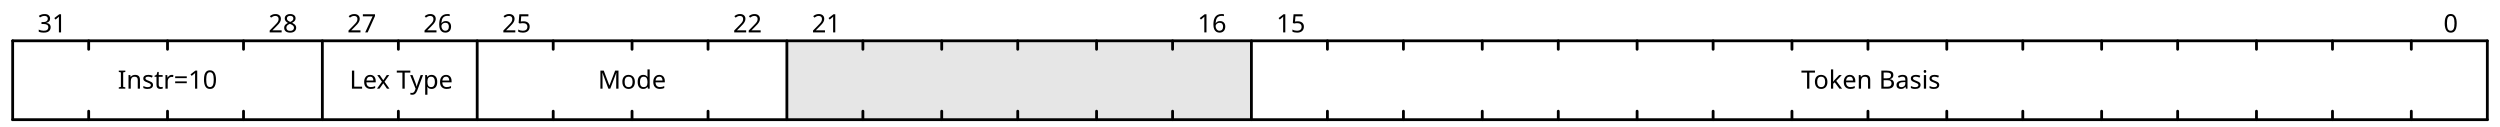
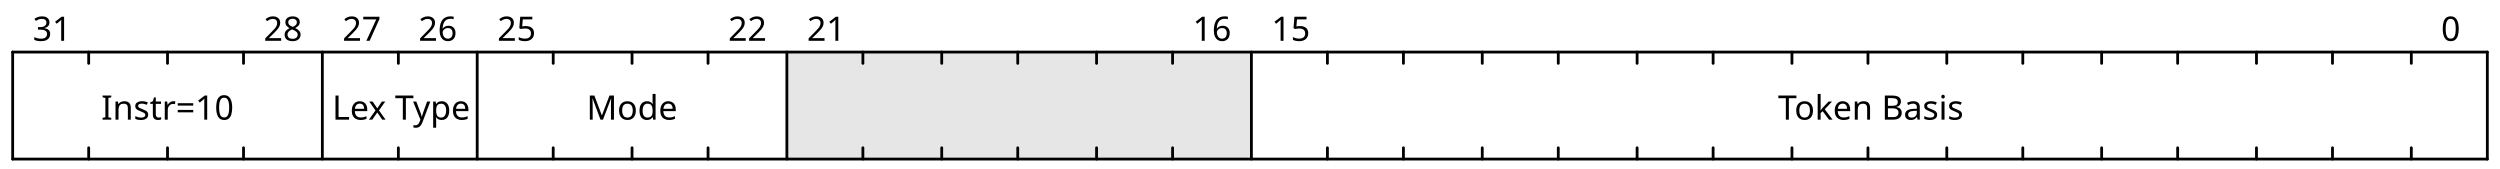
- <svg xmlns="http://www.w3.org/2000/svg" width="888" height="45" viewBox="0 0 888 45">
-   <g transform="translate(0.5,0.5)" text-anchor="middle" font-size="9" font-family="sans-serif" font-weight="normal">
-     <g transform="translate(4,14)">
+ <svg xmlns="http://www.w3.org/2000/svg" width="888" height="60" viewBox="0 0 888 60">
+   <g transform="translate(0.5,0.5)" text-anchor="middle" font-size="12" font-family="sans-serif" font-weight="normal">
+     <g transform="translate(4,18)">
      <g stroke="black" stroke-width="1" stroke-linecap="round">
        <line x2="879" />
-         <line x2="879" y1="28" y2="28" />
-         <line y2="28" />
-         <line x1="879" x2="879" y2="28" />
-         <line x1="852" x2="852" y2="3" />
-         <line x1="852" x2="852" y1="28" y2="25" />
-         <line x1="824" x2="824" y2="3" />
-         <line x1="824" x2="824" y1="28" y2="25" />
-         <line x1="797" x2="797" y2="3" />
-         <line x1="797" x2="797" y1="28" y2="25" />
-         <line x1="769" x2="769" y2="3" />
-         <line x1="769" x2="769" y1="28" y2="25" />
-         <line x1="742" x2="742" y2="3" />
-         <line x1="742" x2="742" y1="28" y2="25" />
-         <line x1="714" x2="714" y2="3" />
-         <line x1="714" x2="714" y1="28" y2="25" />
-         <line x1="687" x2="687" y2="3" />
-         <line x1="687" x2="687" y1="28" y2="25" />
-         <line x1="659" x2="659" y2="3" />
-         <line x1="659" x2="659" y1="28" y2="25" />
-         <line x1="632" x2="632" y2="3" />
-         <line x1="632" x2="632" y1="28" y2="25" />
-         <line x1="604" x2="604" y2="3" />
-         <line x1="604" x2="604" y1="28" y2="25" />
-         <line x1="577" x2="577" y2="3" />
-         <line x1="577" x2="577" y1="28" y2="25" />
-         <line x1="549" x2="549" y2="3" />
-         <line x1="549" x2="549" y1="28" y2="25" />
-         <line x1="522" x2="522" y2="3" />
-         <line x1="522" x2="522" y1="28" y2="25" />
-         <line x1="494" x2="494" y2="3" />
-         <line x1="494" x2="494" y1="28" y2="25" />
-         <line x1="467" x2="467" y2="3" />
-         <line x1="467" x2="467" y1="28" y2="25" />
-         <line x1="440" x2="440" y2="28" />
-         <line x1="412" x2="412" y2="3" />
-         <line x1="412" x2="412" y1="28" y2="25" />
-         <line x1="385" x2="385" y2="3" />
-         <line x1="385" x2="385" y1="28" y2="25" />
-         <line x1="357" x2="357" y2="3" />
-         <line x1="357" x2="357" y1="28" y2="25" />
-         <line x1="330" x2="330" y2="3" />
-         <line x1="330" x2="330" y1="28" y2="25" />
-         <line x1="302" x2="302" y2="3" />
-         <line x1="302" x2="302" y1="28" y2="25" />
-         <line x1="275" x2="275" y2="28" />
-         <line x1="247" x2="247" y2="3" />
-         <line x1="247" x2="247" y1="28" y2="25" />
-         <line x1="220" x2="220" y2="3" />
-         <line x1="220" x2="220" y1="28" y2="25" />
-         <line x1="192" x2="192" y2="3" />
-         <line x1="192" x2="192" y1="28" y2="25" />
-         <line x1="165" x2="165" y2="28" />
-         <line x1="137" x2="137" y2="3" />
-         <line x1="137" x2="137" y1="28" y2="25" />
-         <line x1="110" x2="110" y2="28" />
-         <line x1="82" x2="82" y2="3" />
-         <line x1="82" x2="82" y1="28" y2="25" />
-         <line x1="55" x2="55" y2="3" />
-         <line x1="55" x2="55" y1="28" y2="25" />
-         <line x1="27" x2="27" y2="3" />
-         <line x1="27" x2="27" y1="28" y2="25" />
+         <line x2="879" y1="38" y2="38" />
+         <line y2="38" />
+         <line x1="879" x2="879" y2="38" />
+         <line x1="852" x2="852" y2="4" />
+         <line x1="852" x2="852" y1="38" y2="34" />
+         <line x1="824" x2="824" y2="4" />
+         <line x1="824" x2="824" y1="38" y2="34" />
+         <line x1="797" x2="797" y2="4" />
+         <line x1="797" x2="797" y1="38" y2="34" />
+         <line x1="769" x2="769" y2="4" />
+         <line x1="769" x2="769" y1="38" y2="34" />
+         <line x1="742" x2="742" y2="4" />
+         <line x1="742" x2="742" y1="38" y2="34" />
+         <line x1="714" x2="714" y2="4" />
+         <line x1="714" x2="714" y1="38" y2="34" />
+         <line x1="687" x2="687" y2="4" />
+         <line x1="687" x2="687" y1="38" y2="34" />
+         <line x1="659" x2="659" y2="4" />
+         <line x1="659" x2="659" y1="38" y2="34" />
+         <line x1="632" x2="632" y2="4" />
+         <line x1="632" x2="632" y1="38" y2="34" />
+         <line x1="604" x2="604" y2="4" />
+         <line x1="604" x2="604" y1="38" y2="34" />
+         <line x1="577" x2="577" y2="4" />
+         <line x1="577" x2="577" y1="38" y2="34" />
+         <line x1="549" x2="549" y2="4" />
+         <line x1="549" x2="549" y1="38" y2="34" />
+         <line x1="522" x2="522" y2="4" />
+         <line x1="522" x2="522" y1="38" y2="34" />
+         <line x1="494" x2="494" y2="4" />
+         <line x1="494" x2="494" y1="38" y2="34" />
+         <line x1="467" x2="467" y2="4" />
+         <line x1="467" x2="467" y1="38" y2="34" />
+         <line x1="440" x2="440" y2="38" />
+         <line x1="412" x2="412" y2="4" />
+         <line x1="412" x2="412" y1="38" y2="34" />
+         <line x1="385" x2="385" y2="4" />
+         <line x1="385" x2="385" y1="38" y2="34" />
+         <line x1="357" x2="357" y2="4" />
+         <line x1="357" x2="357" y1="38" y2="34" />
+         <line x1="330" x2="330" y2="4" />
+         <line x1="330" x2="330" y1="38" y2="34" />
+         <line x1="302" x2="302" y2="4" />
+         <line x1="302" x2="302" y1="38" y2="34" />
+         <line x1="275" x2="275" y2="38" />
+         <line x1="247" x2="247" y2="4" />
+         <line x1="247" x2="247" y1="38" y2="34" />
+         <line x1="220" x2="220" y2="4" />
+         <line x1="220" x2="220" y1="38" y2="34" />
+         <line x1="192" x2="192" y2="4" />
+         <line x1="192" x2="192" y1="38" y2="34" />
+         <line x1="165" x2="165" y2="38" />
+         <line x1="137" x2="137" y2="4" />
+         <line x1="137" x2="137" y1="38" y2="34" />
+         <line x1="110" x2="110" y2="38" />
+         <line x1="82" x2="82" y2="4" />
+         <line x1="82" x2="82" y1="38" y2="34" />
+         <line x1="55" x2="55" y2="4" />
+         <line x1="55" x2="55" y1="38" y2="34" />
+         <line x1="27" x2="27" y2="4" />
+         <line x1="27" x2="27" y1="38" y2="34" />
      </g>
      <g>
        <g>
-           <rect x="275" width="165" height="28" style="fill-opacity:0.1" />
+           <rect x="275" width="165" height="38" style="fill-opacity:0.1" />
        </g>
-         <g transform="translate(14,-9)">
+         <g transform="translate(14,-10)">
          <g transform="translate(852)">
            <text y="6">0</text>
          </g>
          <g transform="translate(440)">
            <text y="6">15</text>
          </g>
          <g transform="translate(412)">
            <text y="6">16</text>
          </g>
          <g transform="translate(275)">
            <text y="6">21</text>
          </g>
          <g transform="translate(247)">
            <text y="6">22</text>
          </g>
          <g transform="translate(165)">
            <text y="6">25</text>
          </g>
          <g transform="translate(137)">
            <text y="6">26</text>
          </g>
          <g transform="translate(110)">
            <text y="6">27</text>
          </g>
          <g transform="translate(82)">
            <text y="6">28</text>
          </g>
          <g transform="translate(0)">
            <text y="6">31</text>
          </g>
        </g>
-         <g transform="translate(14,11)">
+         <g transform="translate(14,18)">
          <g transform="translate(646)">
            <text y="6">
              <tspan>Token Basis</tspan>
            </text>
          </g>
          <g transform="translate(206)">
            <text y="6">
              <tspan>Mode</tspan>
            </text>
          </g>
          <g transform="translate(124)">
            <text y="6">
              <tspan>Lex Type</tspan>
            </text>
          </g>
          <g transform="translate(41)">
            <text y="6">
              <tspan>Instr=10</tspan>
            </text>
          </g>
        </g>
-         <g transform="translate(14,32)" />
+         <g transform="translate(14,44)" />
      </g>
    </g>
  </g>
</svg>
